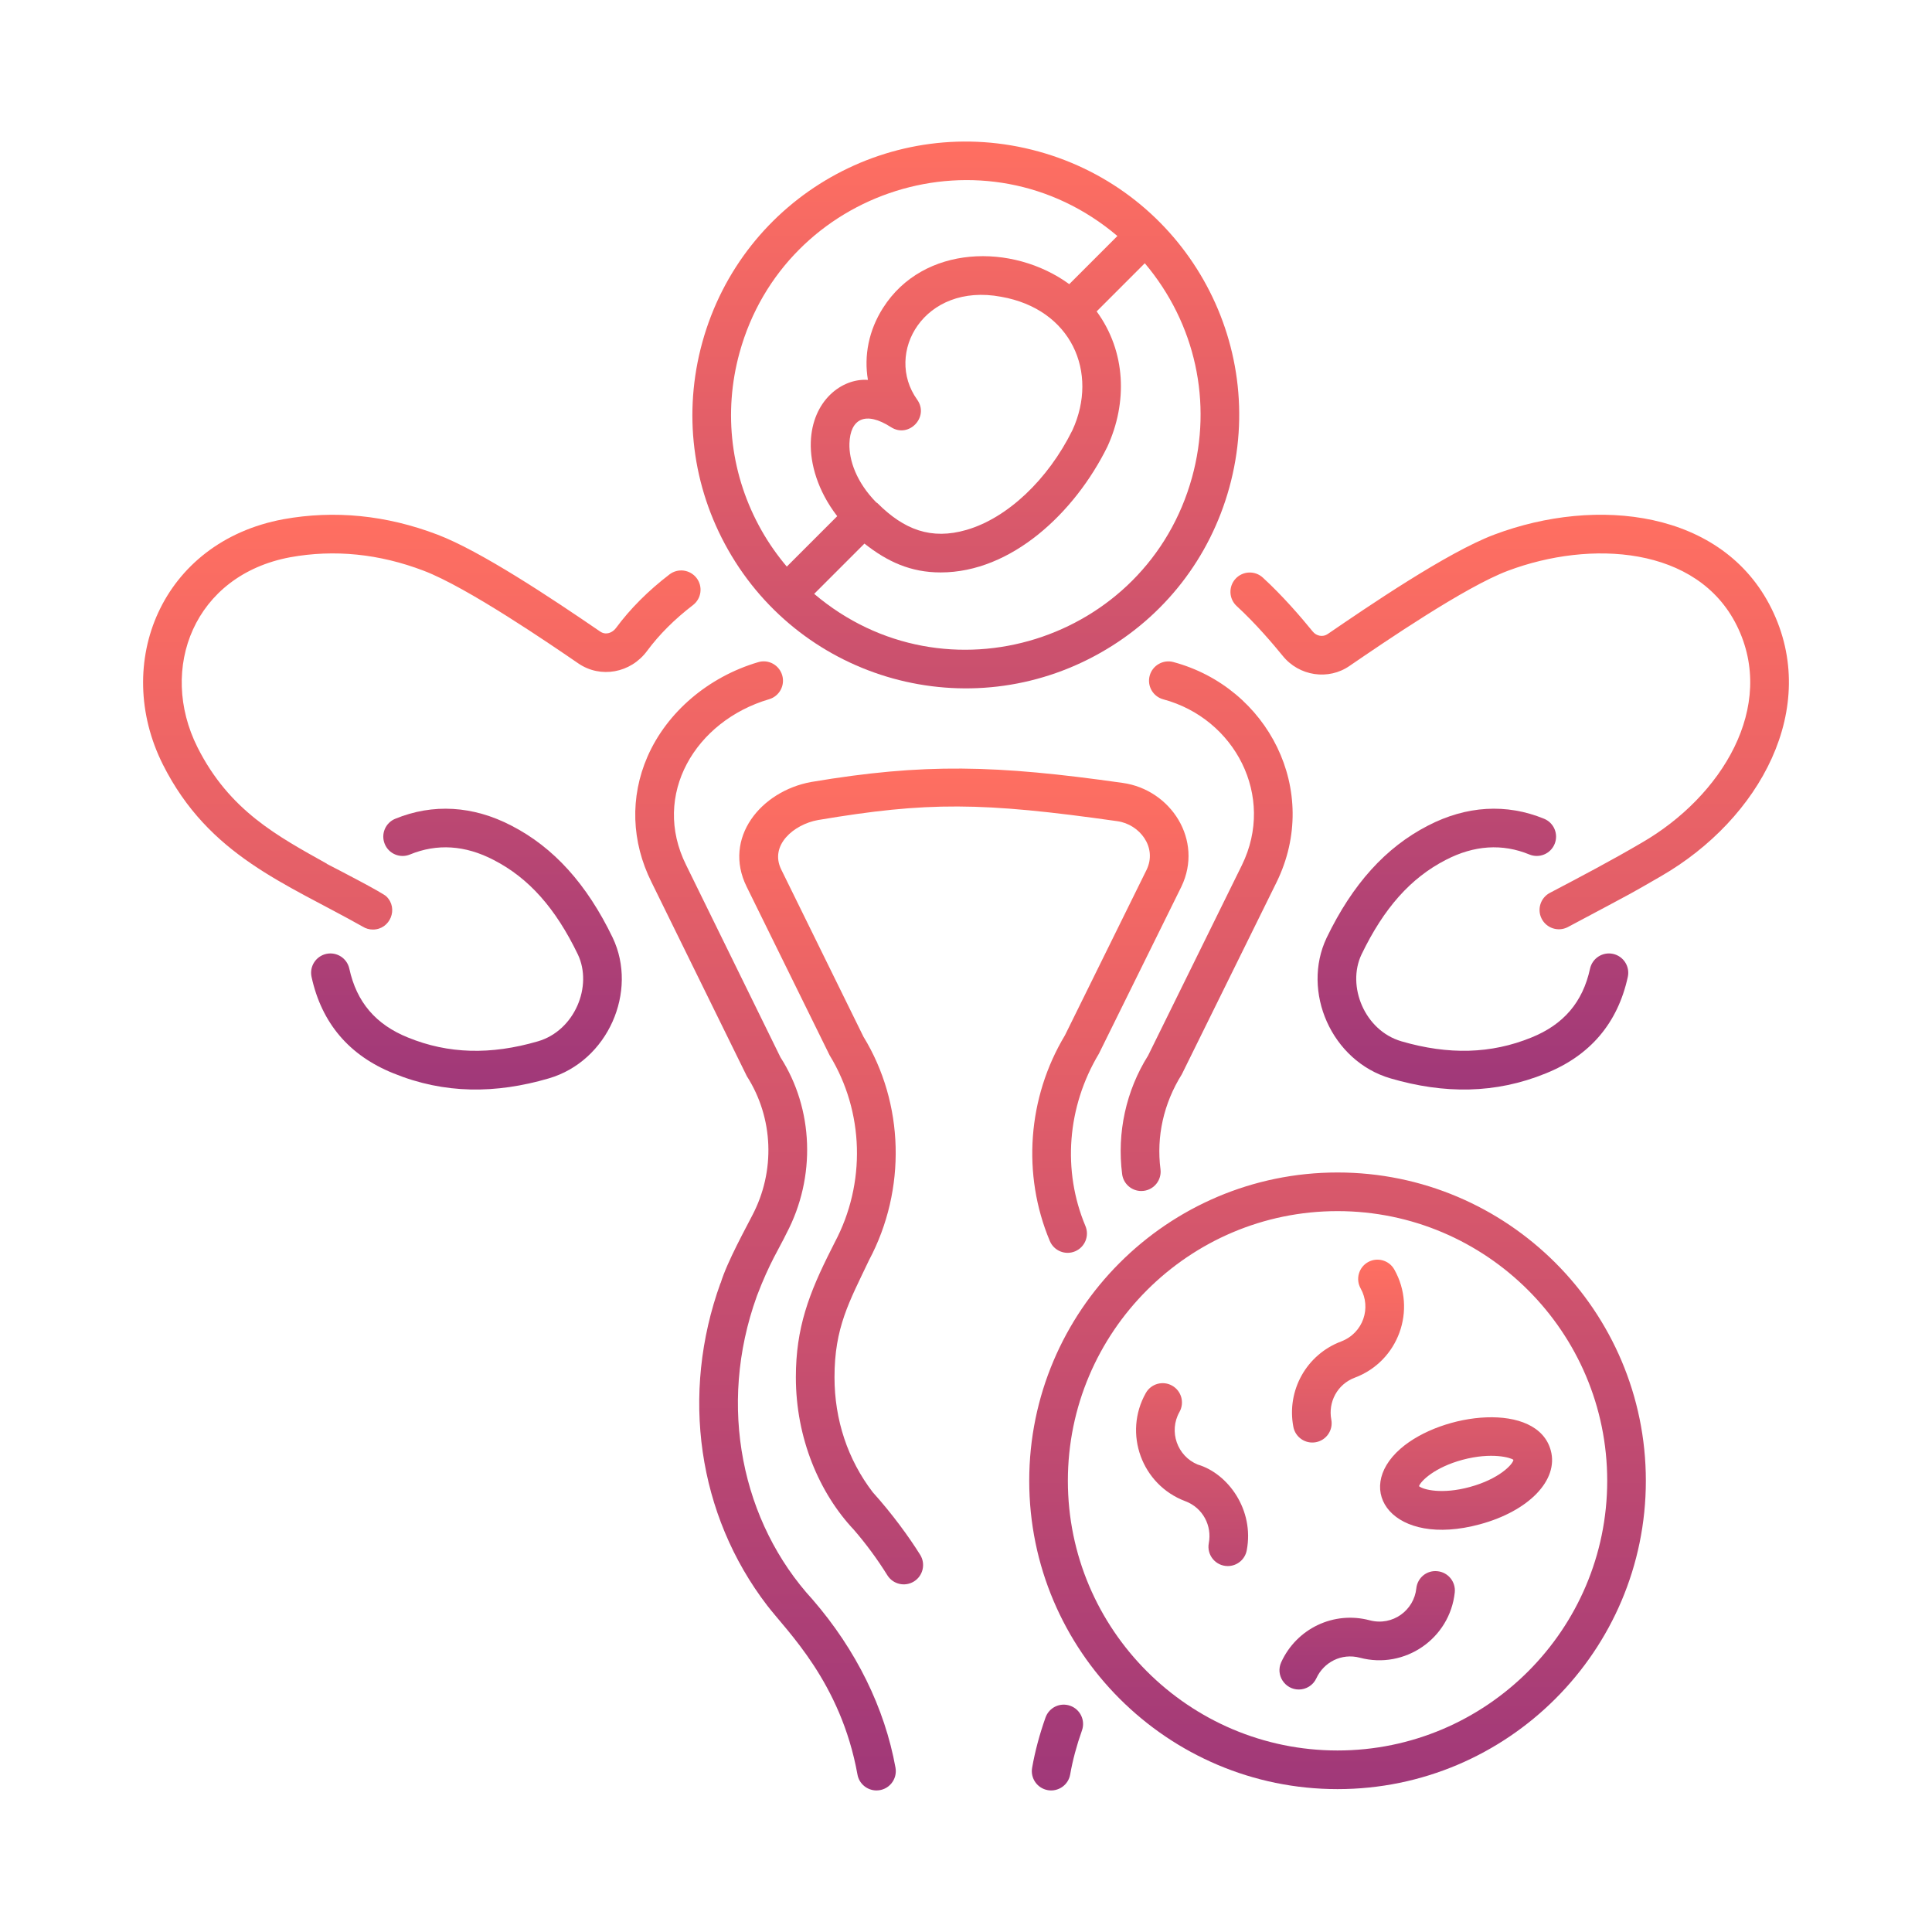
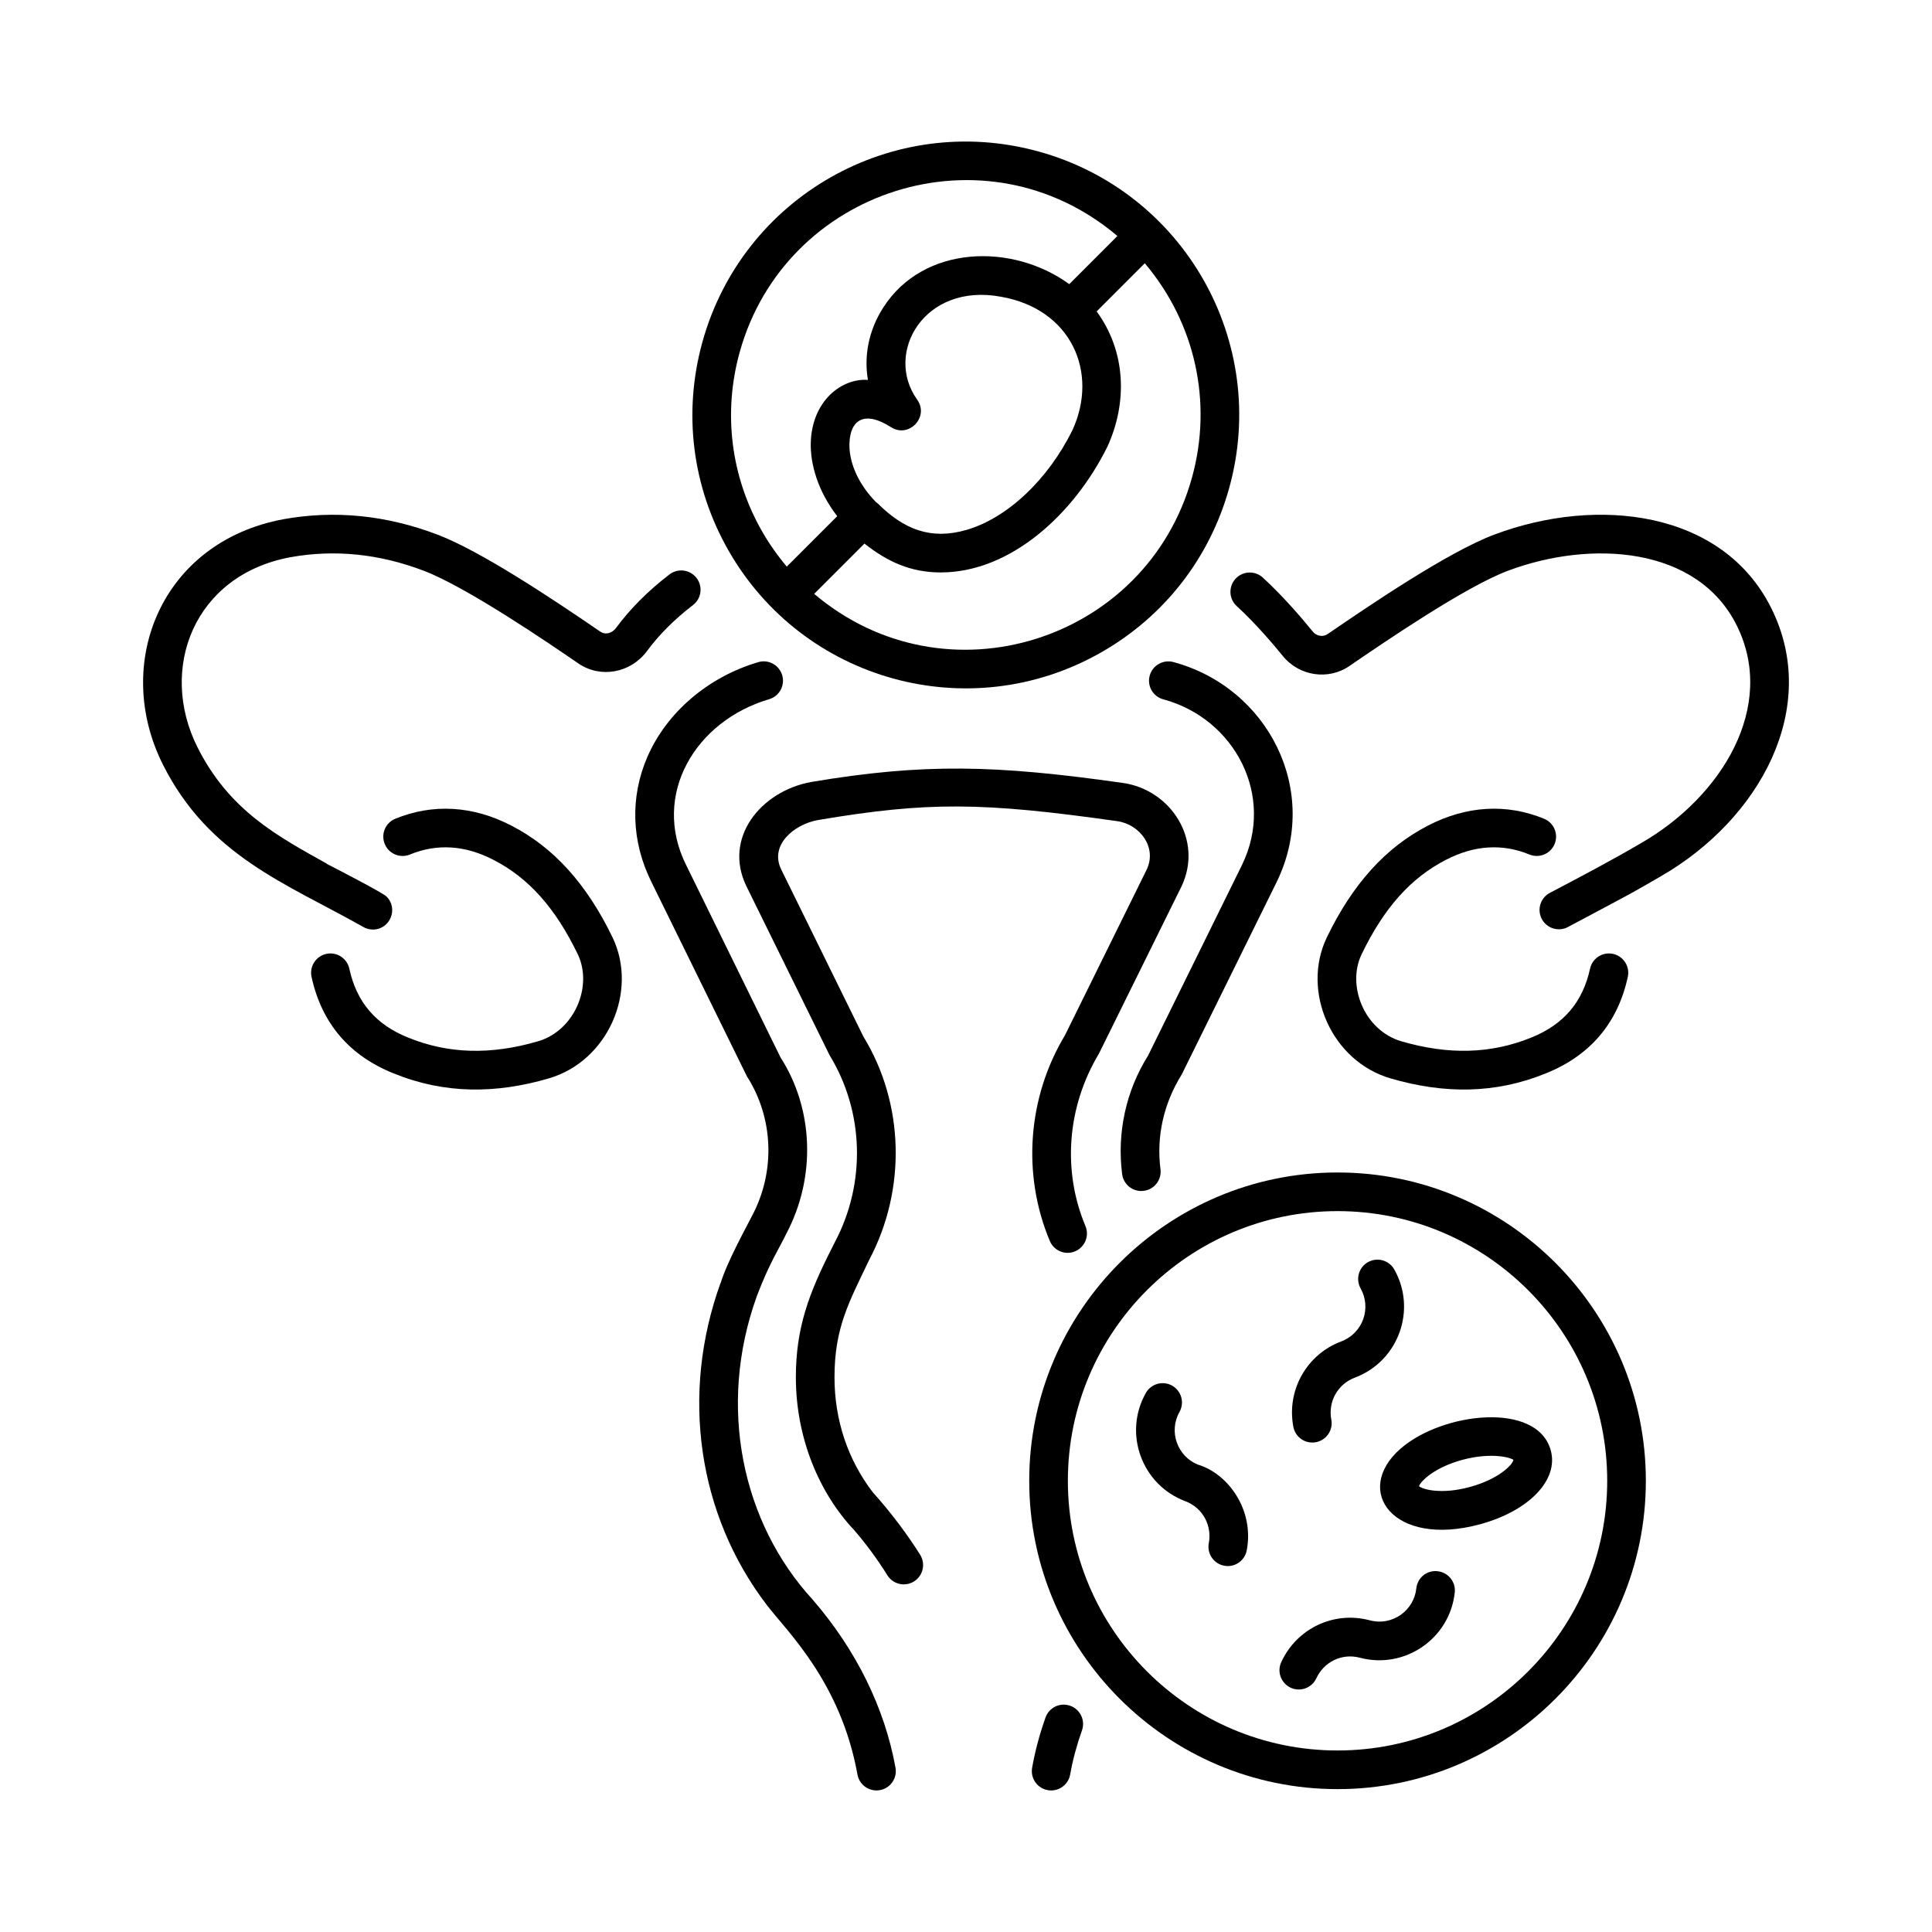
<svg xmlns="http://www.w3.org/2000/svg" width="110" height="110" viewBox="0 0 110 110" fill="none">
  <g id="download (40) 1">
    <path id="Vector" d="M59.126 8.624C50.834 6.338 42.276 11.197 39.987 19.491C38.883 23.497 39.406 27.695 41.458 31.31C45.695 38.772 55.175 41.415 62.673 37.157C66.288 35.105 68.887 31.767 69.992 27.76C72.277 19.471 67.417 10.909 59.126 8.624ZM42.108 20.075C44.675 10.763 56.106 7.064 63.62 13.437L60.88 16.178C57.642 13.821 52.576 13.928 50.281 17.523C49.466 18.799 49.18 20.246 49.416 21.63C47.928 21.523 46.238 22.816 46.163 25.18C46.125 26.394 46.548 27.937 47.668 29.389L44.797 32.26C44.267 31.631 43.787 30.954 43.372 30.223C41.609 27.12 41.16 23.515 42.108 20.075ZM49.962 28.651C49.94 28.629 49.911 28.622 49.888 28.602C48.752 27.444 48.333 26.189 48.363 25.25C48.407 23.851 49.271 23.381 50.73 24.321C51.748 24.974 52.921 23.738 52.221 22.756C50.324 20.106 52.613 16.071 57.002 16.897C61.008 17.604 62.564 21.208 61.063 24.486C59.667 27.313 57.358 29.491 55.036 30.168C53.018 30.757 51.469 30.158 49.962 28.651ZM67.871 27.175C65.294 36.527 53.84 40.162 46.356 33.812L49.218 30.95C50.527 31.982 51.849 32.592 53.558 32.592C57.579 32.592 61.184 29.21 63.05 25.432C64.198 22.927 64.118 20.028 62.439 17.73L65.18 14.988C68.081 18.426 69.04 22.933 67.871 27.175ZM82.314 48.961C83.931 48.121 85.536 48.017 87.078 48.652C87.641 48.881 88.281 48.616 88.513 48.053C88.745 47.49 88.476 46.848 87.915 46.617C85.773 45.737 83.489 45.873 81.303 47.007C78.895 48.247 77.009 50.334 75.534 53.392C74.084 56.447 75.805 60.418 79.172 61.399C82.231 62.294 85.148 62.281 88.008 61.115C90.537 60.1 92.108 58.251 92.681 55.619C92.81 55.025 92.432 54.439 91.839 54.31C91.246 54.182 90.66 54.558 90.53 55.152C90.118 57.054 89.025 58.336 87.183 59.075C84.9 60.004 82.481 60.073 79.789 59.287C77.689 58.675 76.667 56.134 77.519 54.342C78.794 51.7 80.316 49.99 82.314 48.961ZM30.629 59.288C27.939 60.073 25.518 60.007 23.231 59.073C21.395 58.336 20.302 57.054 19.889 55.152C19.759 54.558 19.176 54.182 18.58 54.31C17.987 54.439 17.609 55.025 17.738 55.619C18.311 58.251 19.882 60.1 22.406 61.112C25.308 62.296 28.226 62.282 31.246 61.399C34.614 60.417 36.34 56.446 34.883 53.386C33.41 50.334 31.524 48.247 29.119 47.009C26.935 45.873 24.648 45.738 22.505 46.617C21.943 46.847 21.674 47.49 21.906 48.052C22.135 48.614 22.776 48.884 23.341 48.652C24.884 48.017 26.491 48.121 28.108 48.964C30.103 49.99 31.626 51.7 32.899 54.337C33.762 56.15 32.717 58.679 30.629 59.288Z" fill="url(#paint0_linear_133_980)" />
    <path id="Vector_2" d="M85.085 30.436C82.406 31.439 77.816 34.579 75.596 36.097C75.329 36.286 74.953 36.224 74.737 35.951C74.06 35.118 73.019 33.911 71.899 32.885C71.449 32.474 70.755 32.507 70.345 32.953C69.934 33.401 69.966 34.097 70.412 34.507C71.488 35.492 72.513 36.703 73.023 37.33C73.96 38.504 75.647 38.752 76.852 37.904C78.82 36.558 83.428 33.406 85.857 32.496C90.555 30.732 96.64 31.084 98.888 35.62C101.17 40.227 98.028 45.35 93.474 47.981C91.815 48.956 89.981 49.925 88.264 50.825C87.72 51.098 87.5 51.758 87.772 52.301C88.046 52.847 88.707 53.063 89.247 52.794C93.592 50.481 92.596 51.02 94.571 49.887C100.218 46.626 103.66 40.296 100.859 34.644C98.085 29.045 90.921 28.242 85.085 30.436ZM20.645 52.755C20.824 52.869 21.027 52.925 21.23 52.925C22.212 52.925 22.705 51.726 21.998 51.038C21.785 50.828 19.302 49.541 18.609 49.186L18.613 49.178C15.815 47.61 13.063 46.165 11.243 42.546C8.998 38.067 11.049 32.747 16.527 31.727C19.04 31.272 21.594 31.53 24.124 32.495C26.604 33.437 31.364 36.7 32.928 37.772C34.19 38.637 35.908 38.325 36.841 37.063C37.528 36.133 38.408 35.254 39.455 34.452C39.938 34.082 40.029 33.392 39.66 32.91C39.289 32.429 38.6 32.334 38.117 32.706C36.905 33.634 35.881 34.66 35.071 35.757C34.871 36.026 34.501 36.182 34.171 35.957C31.364 34.032 27.348 31.366 24.907 30.439C21.995 29.33 19.045 29.035 16.128 29.564C9.183 30.857 6.384 37.768 9.276 43.533C11.894 48.735 16.256 50.282 20.645 52.755ZM60.931 101.032C61.075 100.213 61.302 99.369 61.602 98.525C61.806 97.953 61.506 97.323 60.935 97.12C60.355 96.914 59.732 97.216 59.528 97.787C59.188 98.747 58.93 99.71 58.765 100.649C58.659 101.248 59.059 101.818 59.657 101.924C60.244 102.028 60.825 101.639 60.931 101.032ZM66.806 37.694C66.226 37.537 65.616 37.885 65.458 38.471C65.3 39.058 65.649 39.661 66.236 39.818C70.296 40.909 72.637 45.319 70.71 49.255L65.369 60.097C64.113 62.093 63.587 64.492 63.89 66.851C63.961 67.406 64.434 67.811 64.98 67.811C65.027 67.811 65.073 67.808 65.121 67.802C65.723 67.725 66.15 67.174 66.073 66.571C65.835 64.717 66.246 62.834 67.287 61.169L72.685 50.225C75.231 45.019 72.187 39.14 66.806 37.694ZM43.169 37.701C40.326 38.539 37.968 40.55 36.864 43.083C35.863 45.381 35.944 47.921 37.094 50.226L42.523 61.276C44.042 63.649 44.158 66.687 42.828 69.207C42.532 69.799 41.392 71.846 41.03 73.058L41.022 73.055C38.734 79.39 39.727 86.25 43.674 91.402C44.812 92.89 47.87 95.768 48.821 101.036C48.916 101.568 49.381 101.94 49.902 101.94C50.598 101.94 51.106 101.313 50.986 100.645C50.37 97.242 48.748 93.942 46.271 91.078C42.243 86.695 40.828 80.068 43.09 73.802C43.093 73.795 43.096 73.789 43.097 73.781C43.812 71.895 44.385 71.047 44.774 70.232C46.474 67.015 46.321 63.13 44.436 60.198L39.065 49.251C37.073 45.251 39.59 41.048 43.79 39.811C44.373 39.64 44.707 39.028 44.535 38.446C44.363 37.863 43.753 37.524 43.169 37.701Z" fill="url(#paint1_linear_133_980)" />
    <path id="Vector_3" d="M67.263 50.483C68.534 47.836 66.666 44.958 63.918 44.575C56.704 43.553 52.608 43.442 46.185 44.523C43.318 45.046 41.147 47.712 42.507 50.477L47.235 60.083C49.199 63.297 49.316 67.369 47.526 70.737L47.338 71.112C46.056 73.642 45.313 75.605 45.313 78.415C45.313 81.885 46.65 85.012 48.615 87.098C49.309 87.9 49.952 88.772 50.523 89.689C50.845 90.204 51.522 90.362 52.04 90.04C52.554 89.719 52.712 89.04 52.391 88.525C51.756 87.507 50.793 86.182 49.691 84.962C48.266 83.102 47.513 80.838 47.513 78.415C47.513 75.581 48.345 74.134 49.481 71.745C51.622 67.718 51.48 62.81 49.16 59.024L44.48 49.506C43.798 48.12 45.2 46.939 46.566 46.691C52.799 45.639 55.904 45.661 63.612 46.754C64.89 46.931 65.899 48.242 65.284 49.519L60.635 58.943C58.504 62.489 58.182 66.868 59.772 70.656C60.007 71.216 60.653 71.482 61.211 71.245C61.771 71.01 62.035 70.366 61.8 69.805C60.481 66.66 60.75 63.024 62.565 59.996L67.263 50.483ZM58.6 84.31C58.6 93.99 66.475 101.865 76.154 101.865C85.834 101.865 93.708 93.99 93.708 84.31C93.708 74.631 85.834 66.756 76.154 66.756C66.475 66.756 58.6 74.631 58.6 84.31ZM76.154 68.956C84.621 68.956 91.508 75.844 91.508 84.31C91.508 92.777 84.621 99.665 76.154 99.665C67.688 99.665 60.8 92.777 60.8 84.31C60.8 75.844 67.688 68.956 76.154 68.956Z" fill="url(#paint2_linear_133_980)" />
    <path id="Vector_4" d="M67.482 85.47C68.496 85.85 69.012 86.875 68.824 87.859C68.695 88.533 69.209 89.165 69.906 89.165C70.423 89.165 70.884 88.798 70.984 88.271C71.426 85.961 69.913 83.891 68.194 83.386C67.026 82.906 66.529 81.502 67.154 80.392C67.452 79.862 67.266 79.191 66.736 78.893C66.206 78.595 65.536 78.784 65.238 79.312C63.94 81.613 65.006 84.539 67.482 85.47ZM74.923 82.113C75.52 82 75.913 81.424 75.799 80.827C75.611 79.841 76.129 78.816 77.14 78.437C79.621 77.505 80.681 74.577 79.386 72.28C79.088 71.752 78.421 71.563 77.888 71.86C77.359 72.158 77.172 72.829 77.469 73.358C78.082 74.449 77.631 75.89 76.357 76.378C74.387 77.121 73.244 79.165 73.638 81.238C73.749 81.829 74.32 82.226 74.923 82.113ZM73.949 96.194C74.364 96.194 74.764 95.956 74.949 95.552C75.367 94.643 76.376 94.106 77.427 94.384C79.981 95.06 82.545 93.301 82.828 90.669C82.892 90.065 82.454 89.523 81.851 89.459C81.236 89.388 80.702 89.832 80.639 90.436C80.51 91.67 79.304 92.602 77.982 92.252C75.941 91.711 73.829 92.716 72.949 94.636C72.612 95.369 73.155 96.194 73.949 96.194ZM84.256 86.788C87.05 86.033 88.75 84.266 88.296 82.587C87.539 79.775 82.128 80.397 79.738 82.484C77.006 84.873 79.321 88.125 84.256 86.788ZM83.263 83.117C84.935 82.667 86.032 82.996 86.168 83.118C86.135 83.376 85.349 84.214 83.681 84.664C82.11 85.092 81.034 84.822 80.791 84.616C80.898 84.316 81.689 83.543 83.263 83.117Z" fill="url(#paint3_linear_133_980)" />
  </g>
  <defs>
    <linearGradient id="paint0_linear_133_980" x1="55.21" y1="8.059" x2="55.21" y2="62.034" gradientUnits="userSpaceOnUse">
-       <stop stop-color="#FF6F61" />
-       <stop offset="1" stop-color="#A03879" />
+       <stop stopColor="#FF6F61" />
+       <stop offset="1" stopColor="#A03879" />
    </linearGradient>
    <linearGradient id="paint1_linear_133_980" x1="55" y1="29.308" x2="55" y2="101.941" gradientUnits="userSpaceOnUse">
-       <stop stop-color="#FF6F61" />
-       <stop offset="1" stop-color="#A03879" />
+       <stop stopColor="#FF6F61" />
+       <stop offset="1" stopColor="#A03879" />
    </linearGradient>
    <linearGradient id="paint2_linear_133_980" x1="67.9" y1="43.759" x2="67.9" y2="101.865" gradientUnits="userSpaceOnUse">
-       <stop stop-color="#FF6F61" />
-       <stop offset="1" stop-color="#A03879" />
+       <stop stopColor="#FF6F61" />
+       <stop offset="1" stopColor="#A03879" />
    </linearGradient>
    <linearGradient id="paint3_linear_133_980" x1="76.525" y1="71.719" x2="76.525" y2="96.194" gradientUnits="userSpaceOnUse">
-       <stop stop-color="#FF6F61" />
-       <stop offset="1" stop-color="#A03879" />
+       <stop stopColor="#FF6F61" />
+       <stop offset="1" stopColor="#A03879" />
    </linearGradient>
  </defs>
</svg>
